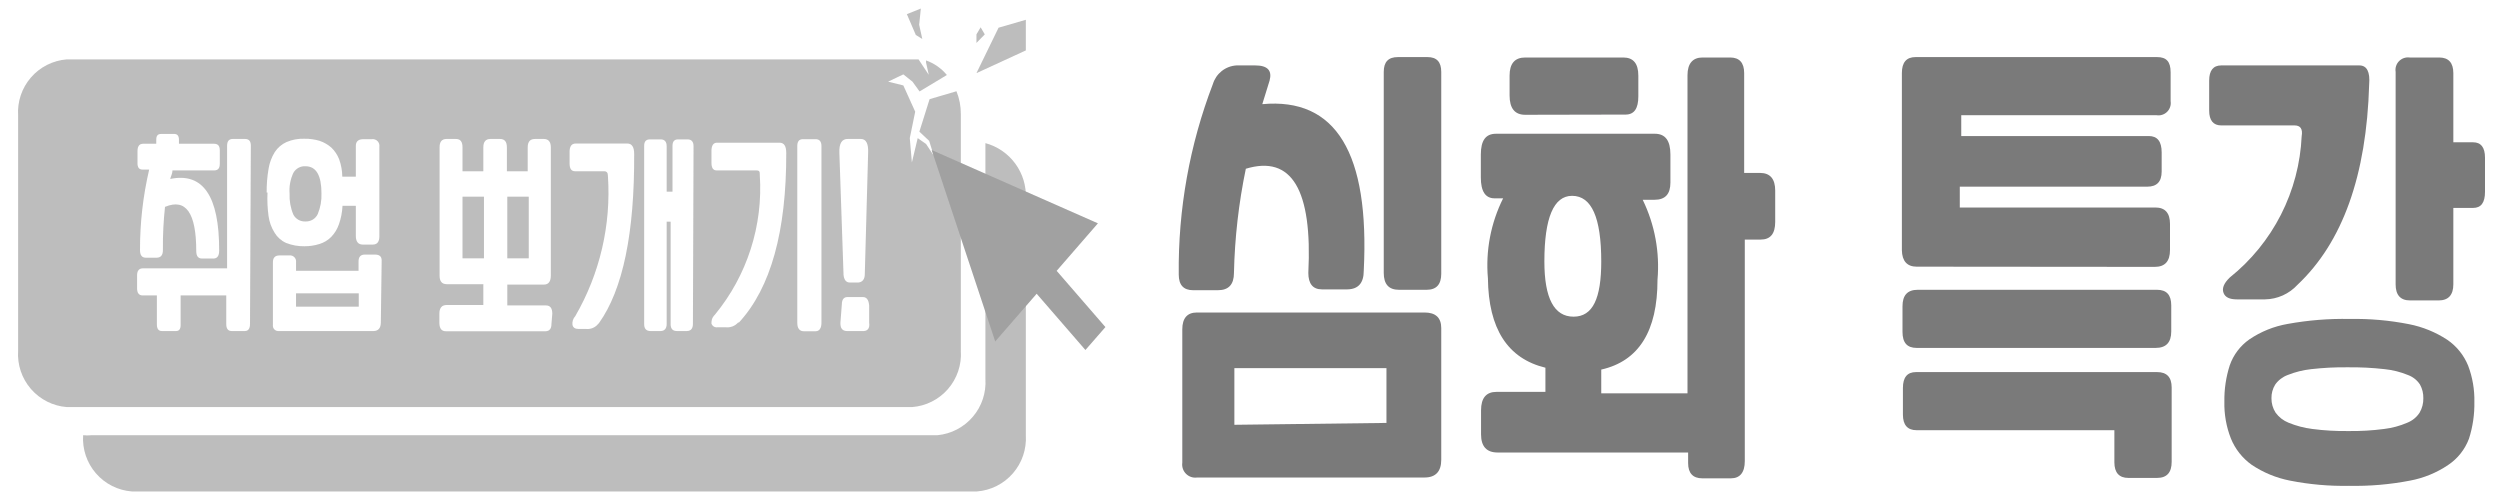
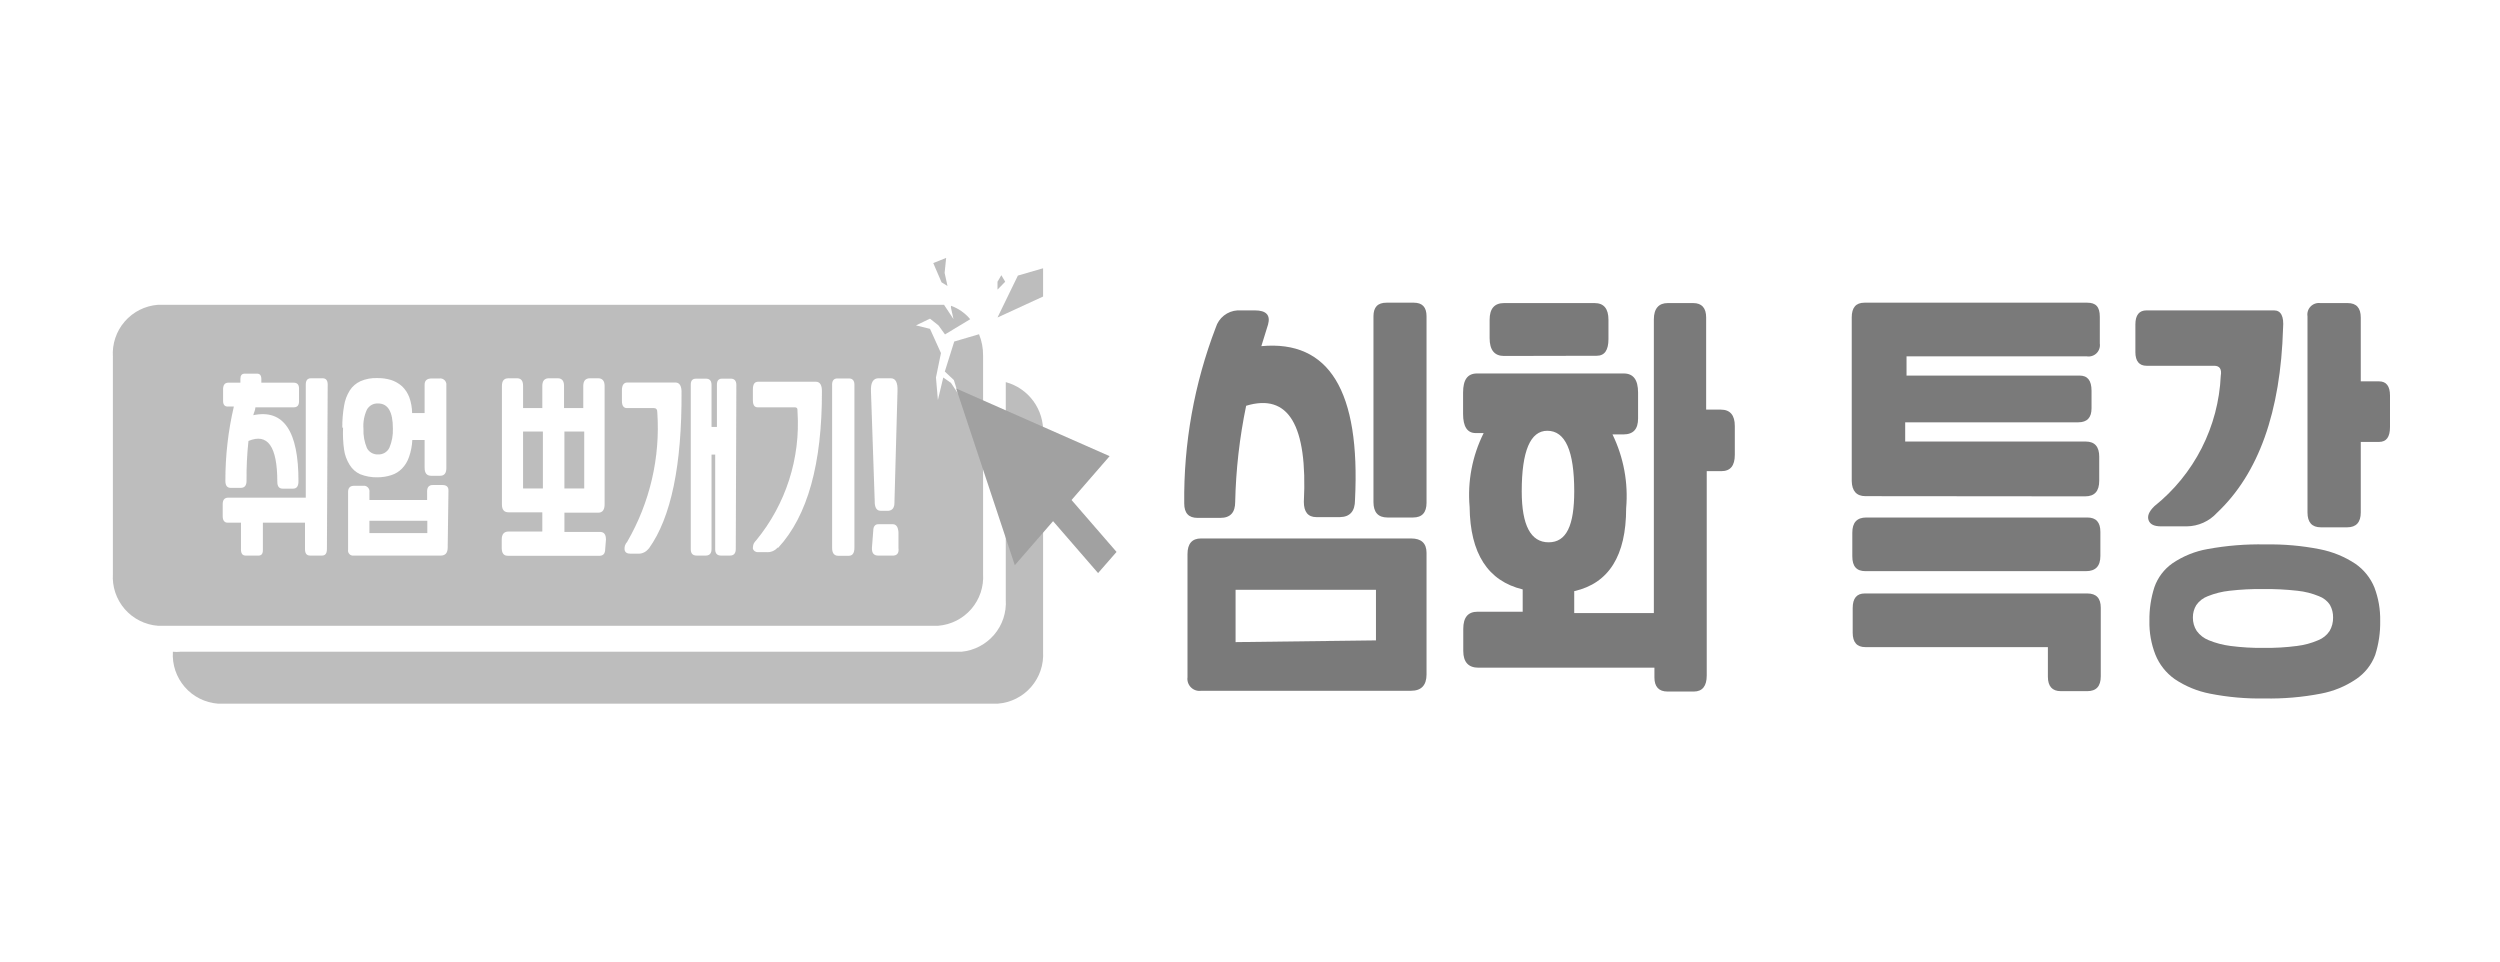
- <svg xmlns="http://www.w3.org/2000/svg" width="120" height="24" viewBox="0 0 120 24" fill="none">
+ <svg xmlns="http://www.w3.org/2000/svg" width="130" height="50" viewBox="0 0 130 50" fill="none">
  <g opacity="0.7">
-     <path d="M60.59 5C64.123 4.673 65.747 7.34 65.46 13C65.46 13.58 65.2 13.88 64.68 13.89H63.45C63.01 13.89 62.8 13.61 62.8 13.1C63 9.1 62 7.433 59.8 8.1C59.458 9.746 59.267 11.419 59.23 13.1C59.23 13.65 58.98 13.93 58.46 13.93H57.27C56.81 13.93 56.58 13.68 56.58 13.18C56.545 10.054 57.101 6.949 58.22 4.03C58.295 3.784 58.444 3.567 58.645 3.408C58.847 3.249 59.093 3.155 59.35 3.14H60.25C60.85 3.14 61.07 3.39 60.94 3.87L60.59 5ZM69.18 22.07C69.18 22.63 68.91 22.92 68.38 22.92H57.47C57.373 22.935 57.274 22.927 57.18 22.897C57.087 22.867 57.002 22.815 56.932 22.746C56.862 22.677 56.809 22.593 56.777 22.5C56.746 22.406 56.736 22.307 56.75 22.21V15.81C56.75 15.27 56.99 15 57.45 15H68.38C68.91 15 69.18 15.25 69.18 15.75V22.07ZM66.55 20.3V17.67H59.25V20.39L66.55 20.3ZM69.18 13.14C69.18 13.65 68.95 13.91 68.48 13.91H67.15C66.66 13.91 66.42 13.64 66.42 13.1V3.45C66.42 2.97 66.64 2.74 67.1 2.74H68.52C68.96 2.74 69.18 2.97 69.18 3.45V13.14Z" fill="#424142" />
-     <path d="M84.48 8.3C84.97 8.3 85.21 8.59 85.21 9.15V10.65C85.21 11.22 84.98 11.5 84.51 11.5H83.75V22.13C83.75 22.68 83.52 22.96 83.08 22.96H81.71C81.26 22.96 81.03 22.71 81.03 22.23V21.72H71.88C71.36 21.72 71.09 21.43 71.09 20.85V19.7C71.09 19.1 71.34 18.81 71.83 18.81H74.18V17.65C72.367 17.21 71.447 15.78 71.42 13.36C71.304 12.037 71.557 10.708 72.15 9.52H71.74C71.3 9.52 71.08 9.187 71.08 8.52V7.42C71.08 6.73 71.32 6.42 71.81 6.42H79.43C79.93 6.42 80.18 6.74 80.18 7.42V8.76C80.18 9.31 79.94 9.59 79.41 9.59H78.85C79.43 10.782 79.675 12.109 79.56 13.43C79.56 15.897 78.66 17.333 76.86 17.74V18.88H81V3.61C81 3.04 81.26 2.76 81.72 2.76H83.05C83.49 2.76 83.72 3.01 83.72 3.51V8.3H84.48ZM73.21 5.51C72.71 5.51 72.46 5.2 72.46 4.58V3.63C72.46 3.05 72.71 2.76 73.21 2.76H77.92C78.4 2.76 78.64 3.05 78.64 3.63V4.63C78.64 5.21 78.44 5.5 78.03 5.5L73.21 5.51ZM75.46 9.4C74.58 9.4 74.13 10.45 74.13 12.55C74.13 14.32 74.6 15.2 75.53 15.2C76.46 15.2 76.86 14.32 76.86 12.55C76.86 10.45 76.4 9.4 75.46 9.4V9.4Z" fill="#424142" />
-     <path d="M92 12.8C91.54 12.8 91.3 12.53 91.29 12.01V3.51C91.29 2.99 91.51 2.74 91.95 2.74H103.54C103.98 2.74 104.19 2.95 104.19 3.47V4.86C104.204 4.952 104.196 5.046 104.166 5.134C104.137 5.223 104.087 5.303 104.021 5.368C103.954 5.434 103.874 5.482 103.785 5.51C103.696 5.539 103.602 5.545 103.51 5.53H94.14V6.53H103.14C103.55 6.53 103.76 6.78 103.76 7.32V8.23C103.76 8.72 103.53 8.96 103.07 8.96H94.07V9.96H103.46C103.93 9.96 104.16 10.23 104.16 10.75V12C104.16 12.54 103.92 12.81 103.43 12.81L92 12.8ZM92 16.7C91.54 16.7 91.32 16.45 91.32 15.93V14.7C91.32 14.17 91.56 13.91 92.05 13.91H103.54C104 13.91 104.22 14.16 104.22 14.66V15.91C104.22 16.44 103.97 16.7 103.47 16.7H92ZM92 20.65C91.56 20.65 91.34 20.4 91.34 19.9V18.62C91.34 18.11 91.55 17.86 91.97 17.86H103.54C104.01 17.86 104.24 18.11 104.24 18.6V22.17C104.24 22.68 104.01 22.94 103.54 22.94H102.16C101.72 22.94 101.49 22.69 101.49 22.19V20.65H92Z" fill="#424142" />
-     <path d="M113.25 3.14C113.61 3.14 113.77 3.45 113.72 4.05C113.593 8.423 112.447 11.63 110.28 13.67C110.081 13.887 109.84 14.06 109.572 14.181C109.304 14.301 109.014 14.366 108.72 14.37H107.37C107.02 14.37 106.81 14.27 106.73 14.06C106.65 13.85 106.73 13.61 107.03 13.32C108.054 12.5 108.892 11.472 109.487 10.302C110.082 9.133 110.42 7.85 110.48 6.54C110.54 6.19 110.42 6.02 110.14 6.02H106.62C106.24 6.02 106.04 5.78 106.04 5.31V3.87C106.04 3.38 106.24 3.14 106.62 3.14H113.25ZM112.79 15.31C113.743 15.292 114.695 15.376 115.63 15.56C116.286 15.688 116.911 15.943 117.47 16.31C117.918 16.616 118.265 17.048 118.47 17.55C118.68 18.106 118.782 18.696 118.77 19.29C118.781 19.89 118.693 20.488 118.51 21.06C118.317 21.574 117.967 22.015 117.51 22.32C116.958 22.693 116.335 22.948 115.68 23.07C114.715 23.256 113.733 23.34 112.75 23.32C111.8 23.338 110.852 23.254 109.92 23.07C109.262 22.942 108.636 22.684 108.08 22.31C107.632 21.991 107.285 21.55 107.08 21.04C106.86 20.477 106.755 19.875 106.77 19.27C106.761 18.68 106.849 18.092 107.03 17.53C107.206 17.029 107.535 16.595 107.97 16.29C108.521 15.917 109.145 15.664 109.8 15.55C110.786 15.37 111.788 15.289 112.79 15.31V15.31ZM112.71 20.69C113.288 20.699 113.867 20.665 114.44 20.59C114.823 20.544 115.196 20.443 115.55 20.29C115.791 20.195 115.998 20.027 116.14 19.81C116.264 19.598 116.326 19.355 116.32 19.11C116.325 18.883 116.27 18.659 116.16 18.46C116.022 18.247 115.818 18.086 115.58 18C115.225 17.854 114.852 17.76 114.47 17.72C113.876 17.653 113.278 17.623 112.68 17.63C112.095 17.623 111.511 17.654 110.93 17.72C110.546 17.762 110.169 17.856 109.81 18C109.568 18.089 109.359 18.249 109.21 18.46C109.089 18.655 109.027 18.881 109.03 19.11C109.026 19.358 109.095 19.602 109.23 19.81C109.387 20.025 109.602 20.192 109.85 20.29C110.215 20.44 110.598 20.541 110.99 20.59C111.56 20.665 112.135 20.698 112.71 20.69V20.69ZM118.71 6.83C119.09 6.83 119.28 7.08 119.28 7.57V9.21C119.28 9.73 119.09 9.98 118.71 9.98H117.76V13.65C117.76 14.16 117.52 14.42 117.06 14.42H115.68C115.22 14.42 114.99 14.16 114.99 13.65V3.45C114.975 3.358 114.982 3.263 115.01 3.174C115.038 3.085 115.087 3.004 115.152 2.937C115.217 2.87 115.297 2.819 115.385 2.788C115.473 2.758 115.567 2.748 115.66 2.76H117.08C117.53 2.76 117.76 3.01 117.76 3.51V6.83H118.71Z" fill="#424142" />
-     <path opacity="0.7" d="M47.3 6.87V18.19C47.342 18.851 47.126 19.502 46.696 20.005C46.267 20.509 45.659 20.826 45 20.89H4.39C4.257 20.905 4.123 20.905 3.99 20.89V20.89C3.946 21.558 4.167 22.215 4.605 22.721C5.043 23.227 5.663 23.539 6.33 23.59H46.89C47.558 23.539 48.179 23.227 48.618 22.722C49.058 22.216 49.281 21.558 49.24 20.89V9.53C49.268 8.932 49.09 8.343 48.738 7.859C48.385 7.375 47.878 7.026 47.3 6.87V6.87Z" fill="#797979" />
-     <path opacity="0.7" d="M17.22 14.08H14.21V14.72H17.22V14.08Z" fill="#797979" />
-     <path opacity="0.7" d="M14.66 10.63C14.782 10.636 14.903 10.606 15.008 10.544C15.113 10.482 15.197 10.39 15.25 10.28C15.383 9.964 15.444 9.622 15.43 9.28C15.43 8.42 15.18 7.98 14.66 7.98C14.543 7.973 14.426 7.999 14.324 8.056C14.221 8.113 14.137 8.197 14.08 8.3C13.935 8.612 13.873 8.957 13.9 9.3C13.886 9.642 13.947 9.984 14.08 10.3C14.135 10.405 14.219 10.491 14.322 10.55C14.425 10.608 14.542 10.636 14.66 10.63V10.63Z" fill="#797979" />
-     <path opacity="0.7" d="M25.38 9.44H24.35V12.4H25.38V9.44Z" fill="#797979" />
-     <path opacity="0.7" d="M23.23 9.44H22.2V12.4H23.23V9.44Z" fill="#797979" />
-     <path opacity="0.7" d="M45.91 4.38L44.62 4.76L44.13 6.32L44.6 6.76L44.82 7.47L44.45 6.91L44.05 6.63L43.77 7.8L43.67 6.63L43.93 5.36L43.36 4.1L42.63 3.92L43.36 3.57L43.8 3.92L44.14 4.39L45.45 3.6C45.187 3.28 44.841 3.038 44.45 2.9V3L44.58 3.59L44.09 2.85H43.78H3.21C2.543 2.901 1.923 3.213 1.485 3.719C1.047 4.225 0.826 4.882 0.87 5.55V16.84C0.826 17.508 1.047 18.165 1.485 18.671C1.923 19.177 2.543 19.489 3.21 19.54H43.78C44.447 19.489 45.067 19.177 45.505 18.671C45.943 18.165 46.164 17.508 46.12 16.84V5.48C46.123 5.103 46.052 4.729 45.91 4.38ZM6.6 7.25C6.6 7.02 6.69 6.9 6.87 6.9H7.5V6.71C7.5 6.52 7.57 6.43 7.73 6.43H8.37C8.51 6.43 8.59 6.52 8.59 6.71V6.9H10.27C10.46 6.9 10.55 7 10.55 7.21V7.86C10.55 8.08 10.46 8.18 10.28 8.18H8.28C8.28 8.32 8.2 8.46 8.17 8.59C9.743 8.263 10.527 9.41 10.52 12.03C10.52 12.28 10.43 12.41 10.24 12.41H9.7C9.51 12.41 9.42 12.29 9.42 12.05C9.42 10.21 8.92 9.51 7.92 9.93C7.846 10.617 7.812 11.309 7.82 12C7.82 12.25 7.72 12.37 7.51 12.37H7C6.81 12.37 6.72 12.25 6.72 12C6.717 10.701 6.865 9.405 7.16 8.14H6.84C6.68 8.14 6.6 8.04 6.6 7.84V7.25ZM12 15.55C12 15.77 11.92 15.89 11.75 15.89H11.12C10.95 15.89 10.86 15.78 10.86 15.56V14.18H8.67V15.61C8.67 15.8 8.59 15.89 8.45 15.89H7.77C7.61 15.89 7.53 15.78 7.53 15.57V14.18H6.84C6.67 14.18 6.58 14.06 6.58 13.84V13.22C6.58 13 6.67 12.89 6.84 12.88H10.9V7C10.9 6.78 10.99 6.67 11.17 6.67H11.77C11.95 6.67 12.04 6.78 12.04 6.99L12 15.55ZM12.8 9.24C12.796 8.861 12.826 8.483 12.89 8.11C12.934 7.822 13.036 7.547 13.19 7.3C13.327 7.09 13.521 6.923 13.75 6.82C14.024 6.702 14.322 6.648 14.62 6.66C14.864 6.656 15.107 6.69 15.34 6.76C15.546 6.829 15.736 6.937 15.9 7.08C16.068 7.239 16.198 7.434 16.28 7.65C16.377 7.916 16.427 8.197 16.43 8.48H17.08V7C17.08 6.79 17.2 6.68 17.45 6.68H17.85C17.899 6.673 17.949 6.678 17.995 6.694C18.042 6.71 18.084 6.736 18.119 6.771C18.154 6.806 18.18 6.848 18.196 6.895C18.212 6.941 18.217 6.991 18.21 7.04V11.34C18.21 11.6 18.11 11.74 17.89 11.74H17.42C17.19 11.74 17.08 11.6 17.08 11.32V9.88H16.44C16.427 10.18 16.37 10.477 16.27 10.76C16.194 10.988 16.067 11.197 15.9 11.37C15.744 11.528 15.552 11.645 15.34 11.71C15.107 11.784 14.864 11.821 14.62 11.82C14.316 11.827 14.013 11.772 13.73 11.66C13.501 11.556 13.309 11.385 13.18 11.17C13.027 10.927 12.928 10.654 12.89 10.37C12.839 9.996 12.822 9.617 12.84 9.24H12.8ZM18.28 15.47C18.28 15.75 18.16 15.89 17.92 15.89H13.39C13.35 15.895 13.309 15.891 13.271 15.877C13.232 15.864 13.198 15.842 13.17 15.813C13.142 15.784 13.12 15.748 13.108 15.71C13.096 15.671 13.094 15.63 13.1 15.59V12.59C13.1 12.37 13.2 12.26 13.42 12.26H13.89C13.934 12.255 13.979 12.26 14.021 12.275C14.062 12.29 14.1 12.314 14.131 12.346C14.162 12.378 14.185 12.417 14.199 12.459C14.213 12.501 14.216 12.546 14.21 12.59V13H17.21V12.55C17.21 12.33 17.31 12.22 17.51 12.22H18C18.21 12.22 18.32 12.31 18.32 12.5L18.28 15.47ZM26.47 15.55C26.47 15.77 26.38 15.89 26.2 15.9H21.4C21.19 15.9 21.09 15.76 21.09 15.49V15.05C21.09 14.78 21.21 14.64 21.44 14.64H23.2V13.64H21.44C21.21 13.64 21.1 13.5 21.1 13.23V7.07C21.1 6.8 21.21 6.67 21.44 6.67H21.88C22.1 6.67 22.2 6.8 22.2 7.07V8.22H23.2V7.07C23.2 6.8 23.32 6.67 23.54 6.67H24C24.22 6.67 24.33 6.8 24.33 7.07V8.22H25.33V7.07C25.33 6.8 25.45 6.67 25.68 6.67H26.1C26.32 6.67 26.44 6.8 26.44 7.07V13.22C26.44 13.51 26.33 13.66 26.11 13.66H24.35V14.66H26.2C26.41 14.66 26.51 14.79 26.51 15.06L26.47 15.55ZM28.71 15.55C28.642 15.634 28.555 15.7 28.455 15.742C28.356 15.784 28.247 15.8 28.14 15.79H27.77C27.61 15.79 27.51 15.73 27.48 15.6C27.469 15.525 27.475 15.448 27.497 15.375C27.52 15.303 27.558 15.236 27.61 15.18C28.794 13.14 29.34 10.793 29.18 8.44C29.18 8.29 29.12 8.22 29 8.22H27.6C27.43 8.22 27.34 8.1 27.34 7.85V7.29C27.34 7.02 27.44 6.89 27.63 6.89H30.12C30.33 6.89 30.44 7.06 30.44 7.38C30.46 11.193 29.897 13.903 28.75 15.51L28.71 15.55ZM33.26 15.55C33.26 15.77 33.16 15.89 32.96 15.89H32.49C32.29 15.89 32.19 15.78 32.19 15.56V10.64H32V15.55C32 15.77 31.9 15.89 31.7 15.89H31.23C31.02 15.89 30.92 15.78 30.92 15.56V7C30.92 6.79 31.01 6.69 31.2 6.69H31.71C31.9 6.69 32 6.8 32 7.02V9.2H32.28V7C32.28 6.79 32.37 6.69 32.55 6.69H33C33.19 6.69 33.29 6.8 33.29 7.02L33.26 15.55ZM35.43 15.48C35.359 15.562 35.269 15.625 35.168 15.665C35.067 15.705 34.958 15.721 34.85 15.71H34.43C34.37 15.717 34.309 15.704 34.258 15.671C34.206 15.638 34.168 15.588 34.15 15.53C34.15 15.41 34.15 15.27 34.32 15.1C35.863 13.222 36.632 10.826 36.47 8.4C36.47 8.25 36.47 8.18 36.3 8.18H34.4C34.23 8.18 34.15 8.06 34.15 7.81V7.25C34.15 6.98 34.24 6.85 34.42 6.85H37.42C37.64 6.85 37.74 7.02 37.74 7.34C37.75 11.1 37 13.82 35.47 15.48H35.43ZM39.43 15.48C39.43 15.76 39.33 15.9 39.14 15.9H38.58C38.38 15.9 38.27 15.76 38.27 15.5V7C38.27 6.79 38.36 6.68 38.54 6.68H39.15C39.33 6.68 39.43 6.79 39.43 7.01V15.48ZM40.71 6.67H41.32C41.57 6.67 41.69 6.89 41.67 7.34L41.51 13.16C41.51 13.41 41.39 13.54 41.21 13.56H40.79C40.617 13.56 40.517 13.44 40.49 13.2L40.29 7.34C40.27 6.89 40.41 6.66 40.7 6.67H40.71ZM41.39 15.89H40.66C40.44 15.89 40.33 15.76 40.34 15.49L40.41 14.59C40.41 14.37 40.52 14.25 40.68 14.26H41.43C41.6 14.26 41.7 14.4 41.72 14.67V15.49C41.76 15.77 41.64 15.91 41.38 15.89H41.39Z" fill="#797979" />
+     <path d="M65.59 18C69.123 17.673 70.747 20.34 70.46 26C70.46 26.58 70.2 26.88 69.68 26.89H68.45C68.01 26.89 67.8 26.61 67.8 26.1C68 22.1 67 20.433 64.8 21.1C64.458 22.746 64.267 24.419 64.23 26.1C64.23 26.65 63.98 26.93 63.46 26.93H62.27C61.81 26.93 61.58 26.68 61.58 26.18C61.545 23.054 62.101 19.949 63.22 17.03C63.295 16.784 63.444 16.567 63.645 16.408C63.847 16.249 64.093 16.155 64.35 16.14H65.25C65.85 16.14 66.07 16.39 65.94 16.87L65.59 18ZM74.18 35.07C74.18 35.63 73.91 35.92 73.38 35.92H62.47C62.373 35.935 62.274 35.927 62.18 35.897C62.087 35.867 62.002 35.815 61.932 35.746C61.862 35.677 61.809 35.593 61.777 35.499C61.746 35.406 61.736 35.307 61.75 35.21V28.81C61.75 28.27 61.99 28 62.45 28H73.38C73.91 28 74.18 28.25 74.18 28.75V35.07ZM71.55 33.3V30.67H64.25V33.39L71.55 33.3ZM74.18 26.14C74.18 26.65 73.95 26.91 73.48 26.91H72.15C71.66 26.91 71.42 26.64 71.42 26.1V16.45C71.42 15.97 71.64 15.74 72.1 15.74H73.52C73.96 15.74 74.18 15.97 74.18 16.45V26.14Z" fill="#424142" />
+     <path d="M89.48 21.3C89.97 21.3 90.21 21.59 90.21 22.15V23.65C90.21 24.22 89.98 24.5 89.51 24.5H88.75V35.13C88.75 35.68 88.52 35.96 88.08 35.96H86.71C86.26 35.96 86.03 35.71 86.03 35.23V34.72H76.88C76.36 34.72 76.09 34.43 76.09 33.85V32.7C76.09 32.1 76.34 31.81 76.83 31.81H79.18V30.65C77.367 30.21 76.447 28.78 76.42 26.36C76.304 25.037 76.557 23.708 77.15 22.52H76.74C76.3 22.52 76.08 22.187 76.08 21.52V20.42C76.08 19.73 76.32 19.42 76.81 19.42H84.43C84.93 19.42 85.18 19.74 85.18 20.42V21.76C85.18 22.31 84.94 22.59 84.41 22.59H83.85C84.43 23.782 84.675 25.109 84.56 26.43C84.56 28.897 83.66 30.333 81.86 30.74V31.88H86V16.61C86 16.04 86.26 15.76 86.72 15.76H88.05C88.49 15.76 88.72 16.01 88.72 16.51V21.3H89.48ZM78.21 18.51C77.71 18.51 77.46 18.2 77.46 17.58V16.63C77.46 16.05 77.71 15.76 78.21 15.76H82.92C83.4 15.76 83.64 16.05 83.64 16.63V17.63C83.64 18.21 83.44 18.5 83.03 18.5L78.21 18.51ZM80.46 22.4C79.58 22.4 79.13 23.45 79.13 25.55C79.13 27.32 79.6 28.2 80.53 28.2C81.46 28.2 81.86 27.32 81.86 25.55C81.86 23.45 81.4 22.4 80.46 22.4V22.4Z" fill="#424142" />
+     <path d="M97 25.8C96.54 25.8 96.3 25.53 96.29 25.01V16.51C96.29 15.99 96.51 15.74 96.95 15.74H108.54C108.98 15.74 109.19 15.95 109.19 16.47V17.86C109.204 17.952 109.196 18.046 109.166 18.134C109.137 18.223 109.087 18.303 109.021 18.368C108.954 18.434 108.874 18.482 108.785 18.51C108.696 18.538 108.602 18.545 108.51 18.53H99.14V19.53H108.14C108.55 19.53 108.76 19.78 108.76 20.32V21.23C108.76 21.72 108.53 21.96 108.07 21.96H99.07V22.96H108.46C108.93 22.96 109.16 23.23 109.16 23.75V25C109.16 25.54 108.92 25.81 108.43 25.81L97 25.8ZM97 29.7C96.54 29.7 96.32 29.45 96.32 28.93V27.7C96.32 27.17 96.56 26.91 97.05 26.91H108.54C109 26.91 109.22 27.16 109.22 27.66V28.91C109.22 29.44 108.97 29.7 108.47 29.7H97ZM97 33.65C96.56 33.65 96.34 33.4 96.34 32.9V31.62C96.34 31.11 96.55 30.86 96.97 30.86H108.54C109.01 30.86 109.24 31.11 109.24 31.6V35.17C109.24 35.68 109.01 35.94 108.54 35.94H107.16C106.72 35.94 106.49 35.69 106.49 35.19V33.65H97Z" fill="#424142" />
+     <path d="M118.25 16.14C118.61 16.14 118.77 16.45 118.72 17.05C118.593 21.423 117.447 24.63 115.28 26.67C115.081 26.887 114.84 27.061 114.572 27.181C114.304 27.301 114.014 27.366 113.72 27.37H112.37C112.02 27.37 111.81 27.27 111.73 27.06C111.65 26.85 111.73 26.61 112.03 26.32C113.054 25.5 113.892 24.472 114.487 23.302C115.082 22.133 115.42 20.851 115.48 19.54C115.54 19.19 115.42 19.02 115.14 19.02H111.62C111.24 19.02 111.04 18.78 111.04 18.31V16.87C111.04 16.38 111.24 16.14 111.62 16.14H118.25ZM117.79 28.31C118.743 28.292 119.695 28.375 120.63 28.56C121.286 28.688 121.911 28.942 122.47 29.31C122.918 29.616 123.265 30.048 123.47 30.55C123.68 31.106 123.782 31.696 123.77 32.29C123.781 32.89 123.693 33.488 123.51 34.06C123.317 34.574 122.967 35.015 122.51 35.32C121.958 35.693 121.335 35.948 120.68 36.07C119.715 36.256 118.733 36.34 117.75 36.32C116.8 36.338 115.852 36.254 114.92 36.07C114.262 35.943 113.636 35.684 113.08 35.31C112.632 34.991 112.285 34.55 112.08 34.04C111.86 33.477 111.755 32.875 111.77 32.27C111.761 31.68 111.849 31.092 112.03 30.53C112.206 30.029 112.535 29.595 112.97 29.29C113.521 28.917 114.145 28.664 114.8 28.55C115.786 28.37 116.788 28.289 117.79 28.31V28.31ZM117.71 33.69C118.288 33.699 118.867 33.665 119.44 33.59C119.823 33.544 120.196 33.443 120.55 33.29C120.791 33.195 120.998 33.027 121.14 32.81C121.264 32.598 121.326 32.355 121.32 32.11C121.325 31.883 121.27 31.659 121.16 31.46C121.022 31.247 120.818 31.086 120.58 31C120.225 30.854 119.852 30.76 119.47 30.72C118.876 30.653 118.278 30.623 117.68 30.63C117.095 30.623 116.511 30.654 115.93 30.72C115.546 30.762 115.169 30.856 114.81 31C114.568 31.089 114.359 31.249 114.21 31.46C114.089 31.655 114.027 31.881 114.03 32.11C114.026 32.358 114.095 32.602 114.23 32.81C114.387 33.025 114.602 33.192 114.85 33.29C115.215 33.44 115.598 33.541 115.99 33.59C116.56 33.664 117.135 33.698 117.71 33.69V33.69ZM123.71 19.83C124.09 19.83 124.28 20.08 124.28 20.57V22.21C124.28 22.73 124.09 22.98 123.71 22.98H122.76V26.65C122.76 27.16 122.52 27.42 122.06 27.42H120.68C120.22 27.42 119.99 27.16 119.99 26.65V16.45C119.975 16.358 119.982 16.263 120.01 16.174C120.038 16.085 120.087 16.004 120.152 15.937C120.217 15.87 120.297 15.819 120.385 15.788C120.473 15.758 120.567 15.748 120.66 15.76H122.08C122.53 15.76 122.76 16.01 122.76 16.51V19.83H123.71Z" fill="#424142" />
+     <path opacity="0.7" d="M52.3 19.87V31.19C52.342 31.851 52.126 32.502 51.696 33.005C51.267 33.509 50.659 33.826 50 33.89H9.39C9.257 33.905 9.123 33.905 8.99 33.89V33.89C8.946 34.557 9.167 35.215 9.605 35.721C10.043 36.227 10.663 36.539 11.33 36.59H51.89C52.558 36.539 53.179 36.227 53.618 35.722C54.058 35.216 54.281 34.559 54.24 33.89V22.53C54.268 21.932 54.09 21.343 53.738 20.859C53.385 20.375 52.878 20.026 52.3 19.87V19.87Z" fill="#797979" />
+     <path opacity="0.7" d="M22.22 27.08H19.21V27.72H22.22V27.08Z" fill="#797979" />
+     <path opacity="0.7" d="M19.66 23.63C19.782 23.636 19.903 23.606 20.008 23.544C20.113 23.482 20.197 23.39 20.25 23.28C20.383 22.964 20.444 22.622 20.43 22.28C20.43 21.42 20.18 20.98 19.66 20.98C19.543 20.973 19.426 20.999 19.324 21.056C19.221 21.113 19.137 21.197 19.08 21.3C18.935 21.612 18.873 21.957 18.9 22.3C18.886 22.642 18.948 22.984 19.08 23.3C19.135 23.405 19.219 23.491 19.322 23.55C19.425 23.608 19.542 23.636 19.66 23.63V23.63Z" fill="#797979" />
+     <path opacity="0.7" d="M30.38 22.44H29.35V25.4H30.38V22.44Z" fill="#797979" />
+     <path opacity="0.7" d="M28.23 22.44H27.2V25.4H28.23V22.44Z" fill="#797979" />
+     <path opacity="0.7" d="M50.91 17.38L49.62 17.76L49.13 19.32L49.6 19.76L49.82 20.47L49.45 19.91L49.05 19.63L48.77 20.8L48.67 19.63L48.93 18.36L48.36 17.1L47.63 16.92L48.36 16.57L48.8 16.92L49.14 17.39L50.45 16.6C50.187 16.28 49.841 16.038 49.45 15.9V16L49.58 16.59L49.09 15.85H48.78H8.21C7.543 15.901 6.923 16.213 6.485 16.719C6.047 17.224 5.826 17.883 5.87 18.55V29.84C5.826 30.508 6.047 31.165 6.485 31.671C6.923 32.176 7.543 32.489 8.21 32.54H48.78C49.447 32.489 50.067 32.176 50.505 31.671C50.943 31.165 51.164 30.508 51.12 29.84V18.48C51.123 18.103 51.052 17.729 50.91 17.38ZM11.6 20.25C11.6 20.02 11.69 19.9 11.87 19.9H12.5V19.71C12.5 19.52 12.57 19.43 12.73 19.43H13.37C13.51 19.43 13.59 19.52 13.59 19.71V19.9H15.27C15.46 19.9 15.55 20 15.55 20.21V20.86C15.55 21.08 15.46 21.18 15.28 21.18H13.28C13.28 21.32 13.2 21.46 13.17 21.59C14.743 21.263 15.527 22.41 15.52 25.03C15.52 25.28 15.43 25.41 15.24 25.41H14.7C14.51 25.41 14.42 25.29 14.42 25.05C14.42 23.21 13.92 22.51 12.92 22.93C12.846 23.617 12.812 24.309 12.82 25C12.82 25.25 12.72 25.37 12.51 25.37H12C11.81 25.37 11.72 25.25 11.72 25C11.717 23.701 11.865 22.405 12.16 21.14H11.84C11.68 21.14 11.6 21.04 11.6 20.84V20.25ZM17 28.55C17 28.77 16.92 28.89 16.75 28.89H16.12C15.95 28.89 15.86 28.78 15.86 28.56V27.18H13.67V28.61C13.67 28.8 13.59 28.89 13.45 28.89H12.77C12.61 28.89 12.53 28.78 12.53 28.57V27.18H11.84C11.67 27.18 11.58 27.06 11.58 26.84V26.22C11.58 26 11.67 25.89 11.84 25.88H15.9V20C15.9 19.78 15.99 19.67 16.17 19.67H16.77C16.95 19.67 17.04 19.78 17.04 19.99L17 28.55ZM17.8 22.24C17.796 21.861 17.826 21.483 17.89 21.11C17.934 20.822 18.036 20.547 18.19 20.3C18.327 20.09 18.521 19.923 18.75 19.82C19.024 19.702 19.322 19.648 19.62 19.66C19.864 19.656 20.107 19.69 20.34 19.76C20.546 19.828 20.736 19.937 20.9 20.08C21.068 20.239 21.198 20.434 21.28 20.65C21.377 20.916 21.427 21.197 21.43 21.48H22.08V20C22.08 19.79 22.2 19.68 22.45 19.68H22.85C22.899 19.673 22.949 19.678 22.995 19.694C23.042 19.71 23.084 19.736 23.119 19.771C23.154 19.806 23.18 19.848 23.196 19.895C23.212 19.941 23.217 19.991 23.21 20.04V24.34C23.21 24.6 23.11 24.74 22.89 24.74H22.42C22.19 24.74 22.08 24.6 22.08 24.32V22.88H21.44C21.427 23.18 21.37 23.477 21.27 23.76C21.194 23.988 21.067 24.197 20.9 24.37C20.744 24.528 20.552 24.645 20.34 24.71C20.107 24.784 19.864 24.821 19.62 24.82C19.316 24.827 19.013 24.772 18.73 24.66C18.501 24.556 18.309 24.385 18.18 24.17C18.027 23.927 17.928 23.654 17.89 23.37C17.839 22.996 17.822 22.617 17.84 22.24H17.8ZM23.28 28.47C23.28 28.75 23.16 28.89 22.92 28.89H18.39C18.35 28.895 18.309 28.891 18.271 28.878C18.232 28.864 18.198 28.842 18.17 28.813C18.142 28.784 18.12 28.748 18.108 28.71C18.096 28.671 18.093 28.63 18.1 28.59V25.59C18.1 25.37 18.2 25.26 18.42 25.26H18.89C18.934 25.255 18.979 25.26 19.021 25.275C19.062 25.29 19.1 25.314 19.131 25.346C19.162 25.378 19.185 25.417 19.199 25.459C19.213 25.501 19.216 25.546 19.21 25.59V26H22.21V25.55C22.21 25.33 22.31 25.22 22.51 25.22H23C23.21 25.22 23.32 25.31 23.32 25.5L23.28 28.47ZM31.47 28.55C31.47 28.77 31.38 28.89 31.2 28.9H26.4C26.19 28.9 26.09 28.76 26.09 28.49V28.05C26.09 27.78 26.21 27.64 26.44 27.64H28.2V26.64H26.44C26.21 26.64 26.1 26.5 26.1 26.23V20.07C26.1 19.8 26.21 19.67 26.44 19.67H26.88C27.1 19.67 27.2 19.8 27.2 20.07V21.22H28.2V20.07C28.2 19.8 28.32 19.67 28.54 19.67H29C29.22 19.67 29.33 19.8 29.33 20.07V21.22H30.33V20.07C30.33 19.8 30.45 19.67 30.68 19.67H31.1C31.32 19.67 31.44 19.8 31.44 20.07V26.22C31.44 26.51 31.33 26.66 31.11 26.66H29.35V27.66H31.2C31.41 27.66 31.51 27.79 31.51 28.06L31.47 28.55ZM33.71 28.55C33.642 28.634 33.555 28.7 33.455 28.742C33.356 28.784 33.248 28.8 33.14 28.79H32.77C32.61 28.79 32.51 28.73 32.48 28.6C32.469 28.525 32.475 28.448 32.497 28.375C32.52 28.303 32.558 28.236 32.61 28.18C33.794 26.14 34.34 23.793 34.18 21.44C34.18 21.29 34.12 21.22 34 21.22H32.6C32.43 21.22 32.34 21.1 32.34 20.85V20.29C32.34 20.02 32.44 19.89 32.63 19.89H35.12C35.33 19.89 35.44 20.06 35.44 20.38C35.46 24.193 34.897 26.903 33.75 28.51L33.71 28.55ZM38.26 28.55C38.26 28.77 38.16 28.89 37.96 28.89H37.49C37.29 28.89 37.19 28.78 37.19 28.56V23.64H37V28.55C37 28.77 36.9 28.89 36.7 28.89H36.23C36.02 28.89 35.92 28.78 35.92 28.56V20C35.92 19.79 36.01 19.69 36.2 19.69H36.71C36.9 19.69 37 19.8 37 20.02V22.2H37.28V20C37.28 19.79 37.37 19.69 37.55 19.69H38C38.19 19.69 38.29 19.8 38.29 20.02L38.26 28.55ZM40.43 28.48C40.359 28.562 40.269 28.625 40.168 28.665C40.067 28.705 39.958 28.721 39.85 28.71H39.43C39.37 28.718 39.309 28.703 39.258 28.671C39.206 28.638 39.168 28.588 39.15 28.53C39.15 28.41 39.15 28.27 39.32 28.1C40.863 26.222 41.632 23.826 41.47 21.4C41.47 21.25 41.47 21.18 41.3 21.18H39.4C39.23 21.18 39.15 21.06 39.15 20.81V20.25C39.15 19.98 39.24 19.85 39.42 19.85H42.42C42.64 19.85 42.74 20.02 42.74 20.34C42.75 24.1 42 26.82 40.47 28.48H40.43ZM44.43 28.48C44.43 28.76 44.33 28.9 44.14 28.9H43.58C43.38 28.9 43.27 28.76 43.27 28.5V20C43.27 19.79 43.36 19.68 43.54 19.68H44.15C44.33 19.68 44.43 19.79 44.43 20.01V28.48ZM45.71 19.67H46.32C46.57 19.67 46.69 19.89 46.67 20.34L46.51 26.16C46.51 26.41 46.39 26.54 46.21 26.56H45.79C45.617 26.56 45.517 26.44 45.49 26.2L45.29 20.34C45.27 19.89 45.41 19.66 45.7 19.67H45.71ZM46.39 28.89H45.66C45.44 28.89 45.33 28.76 45.34 28.49L45.41 27.59C45.41 27.37 45.52 27.25 45.68 27.26H46.43C46.6 27.26 46.7 27.4 46.72 27.67V28.49C46.76 28.77 46.64 28.91 46.38 28.89H46.39Z" fill="#797979" />
    <g opacity="0.7">
-       <path d="M43.53 0.68L43.96 1.68L44.27 1.87L44.12 1.19L44.2 0.41L43.53 0.68Z" fill="#797979" />
-       <path d="M47.93 1.33L46.87 3.51L49.24 2.42V0.95L47.93 1.33Z" fill="#797979" />
-       <path d="M46.87 1.65V2.06L47.27 1.65L47.07 1.31L46.87 1.65Z" fill="#797979" />
+       <path d="M48.53 13.68L48.96 14.68L49.27 14.87L49.12 14.19L49.2 13.41L48.53 13.68Z" fill="#797979" />
+       <path d="M52.93 14.33L51.87 16.51L54.24 15.42V13.95L52.93 14.33Z" fill="#797979" />
+       <path d="M51.87 14.65V15.06L52.27 14.65L52.07 14.31L51.87 14.65Z" fill="#797979" />
    </g>
-     <path d="M52.7 10.72L44.72 7.2L47.77 16.39L49.76 14.1L52.1 16.8L53.06 15.7L50.72 13L52.7 10.72Z" fill="#797979" />
+     <path d="M57.7 23.72L49.72 20.2L52.77 29.39L54.76 27.1L57.1 29.8L58.06 28.7L55.72 26L57.7 23.72Z" fill="#797979" />
  </g>
</svg>
